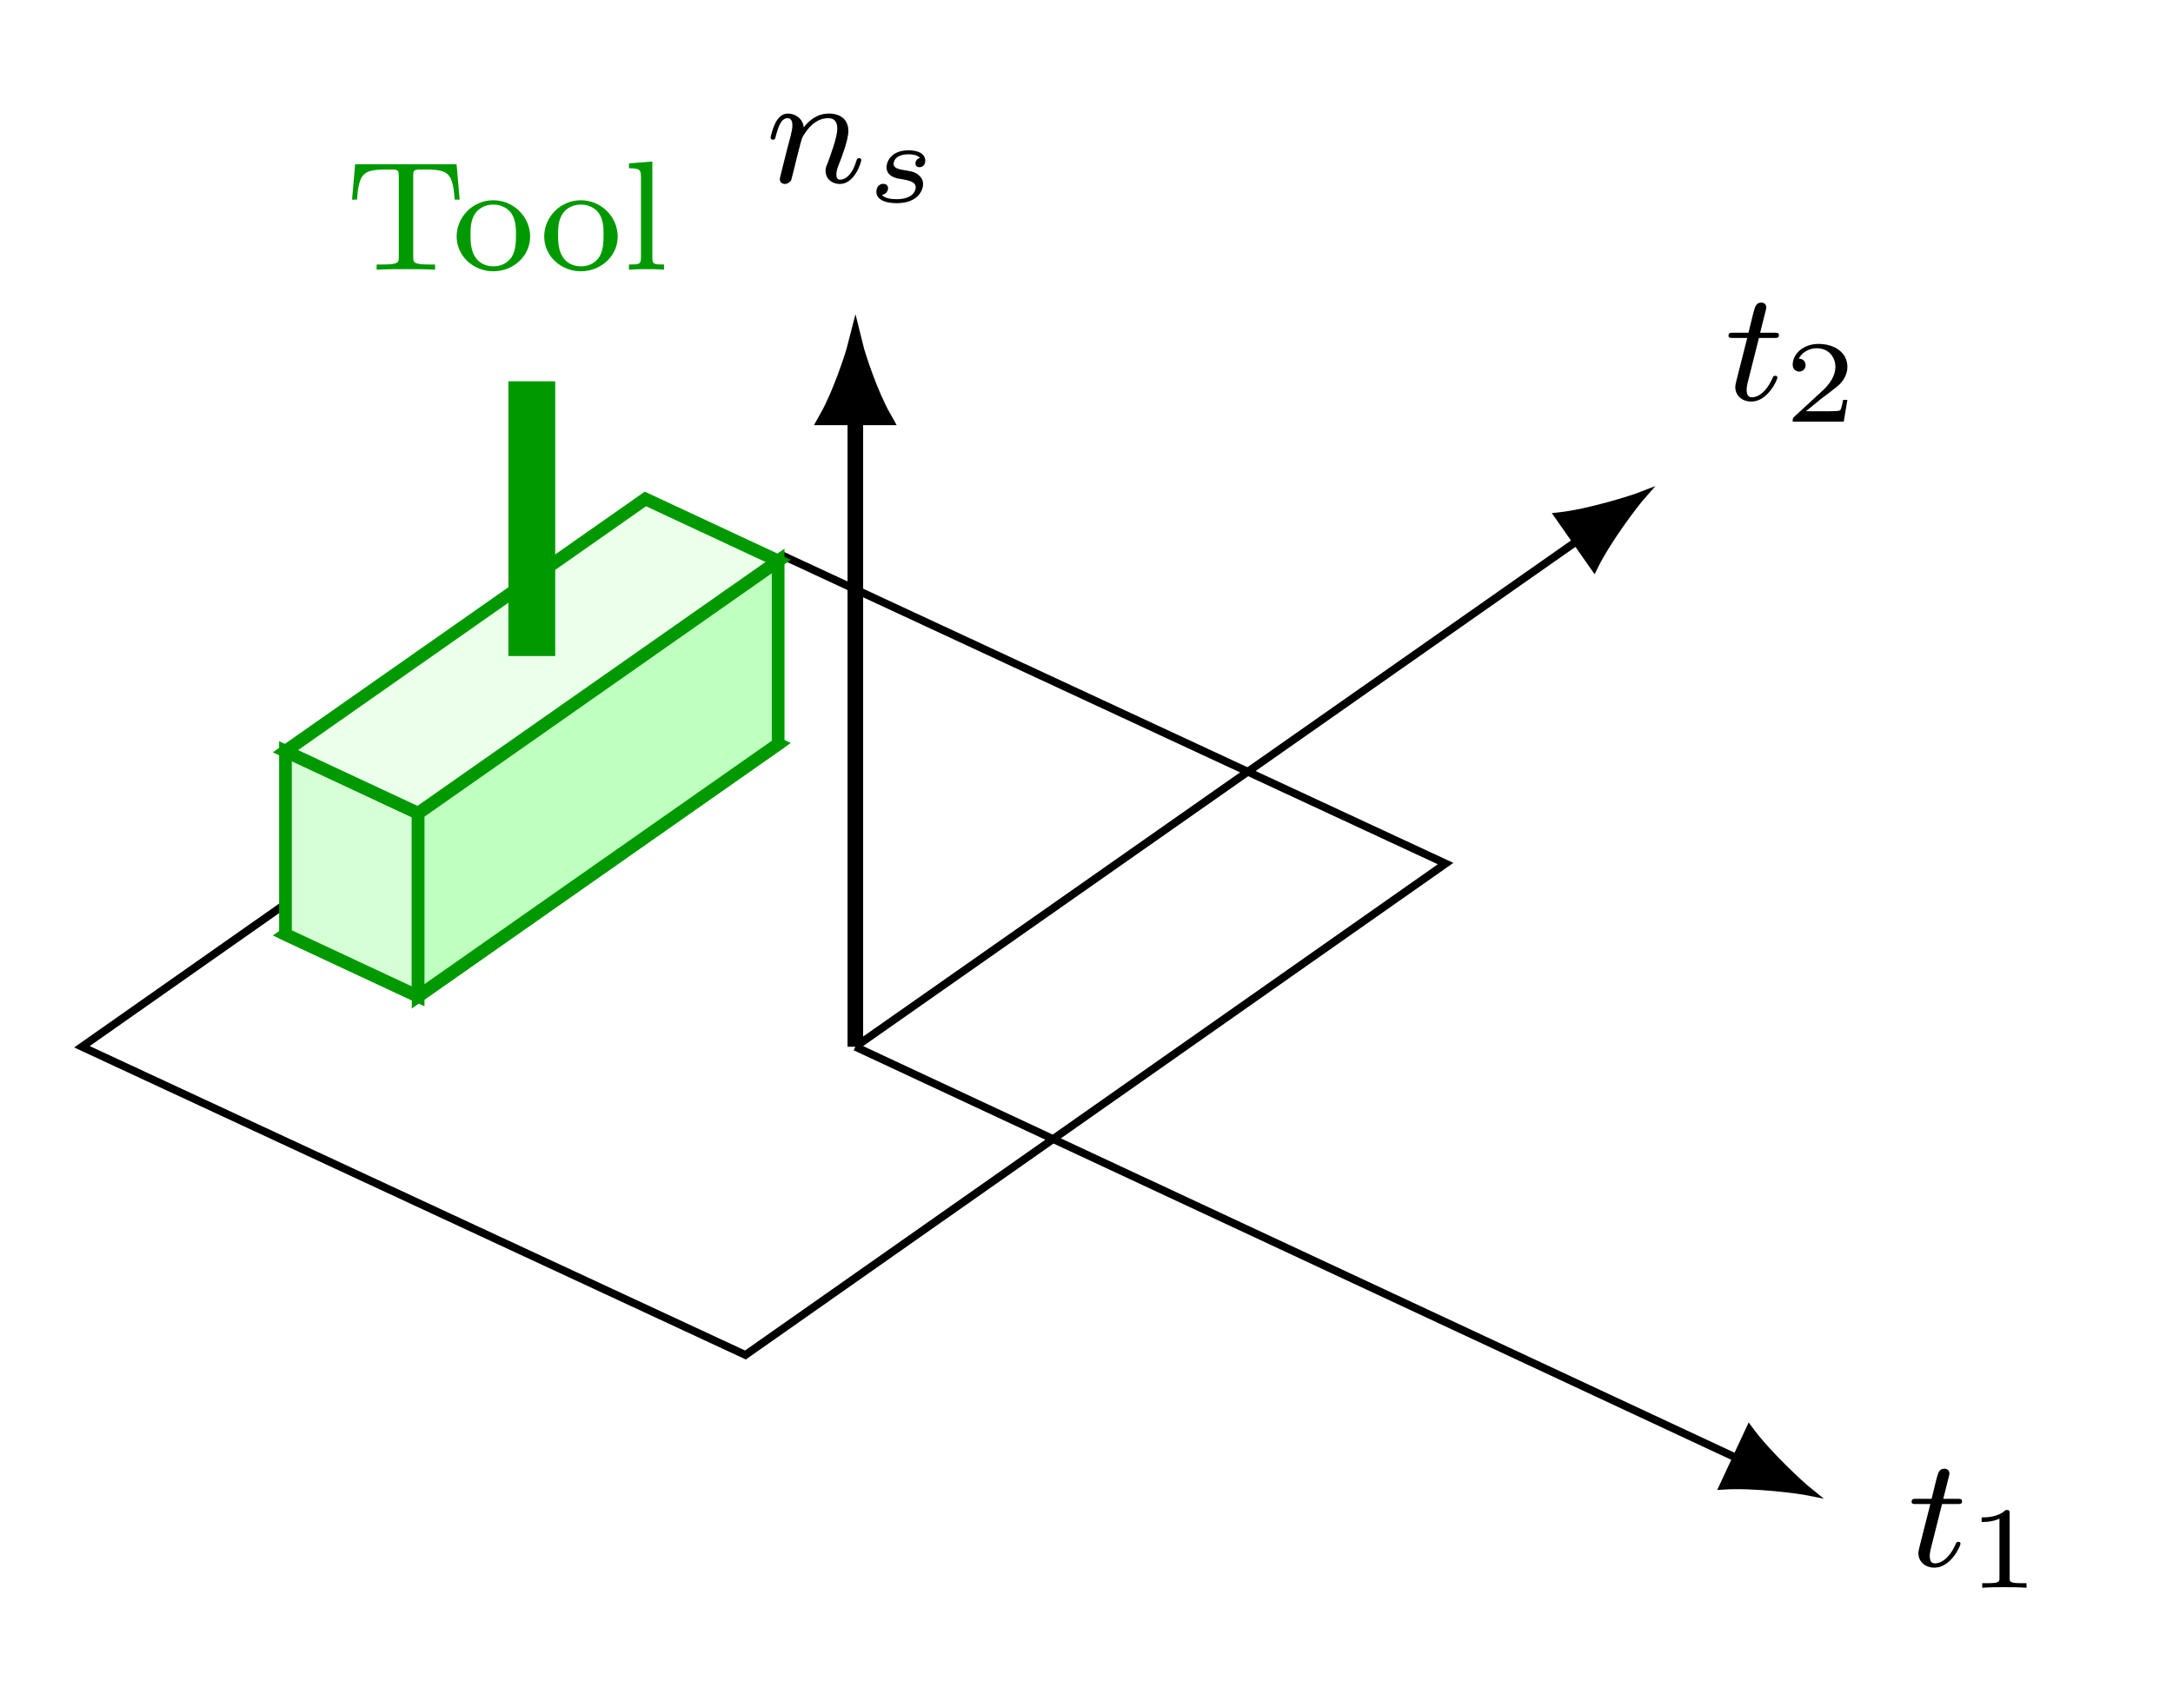
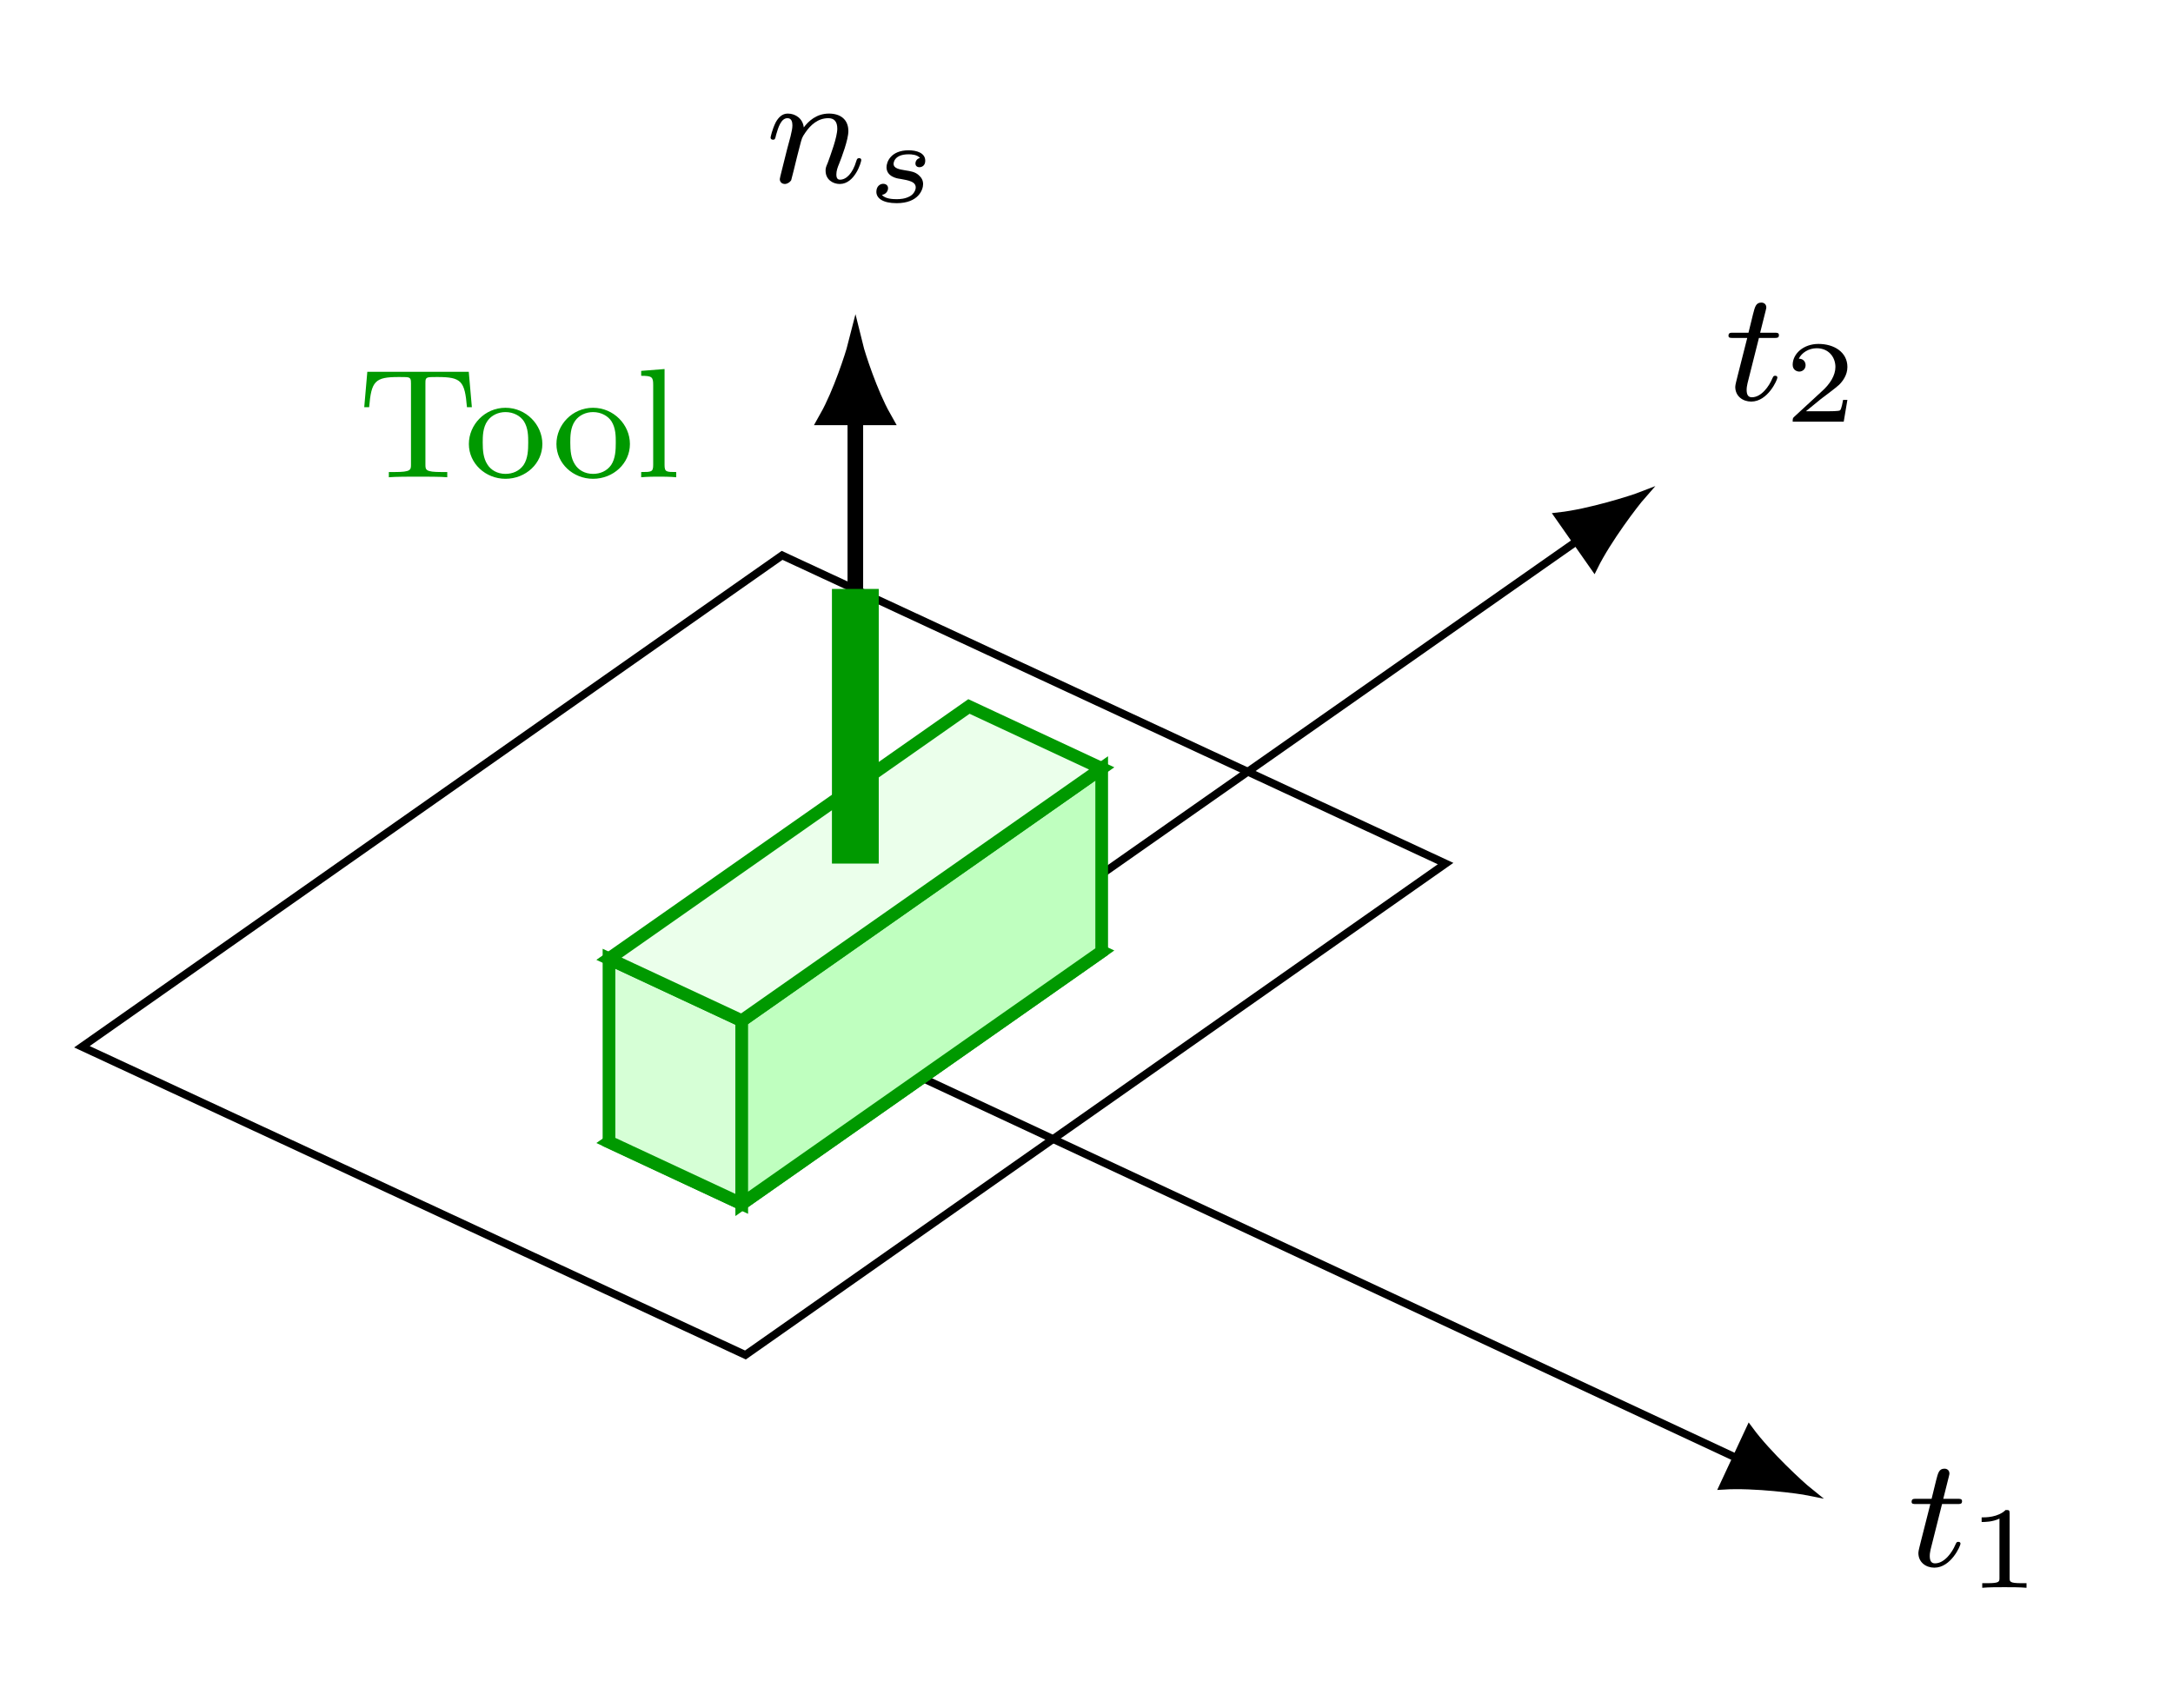
<svg xmlns="http://www.w3.org/2000/svg" xmlns:xlink="http://www.w3.org/1999/xlink" width="110.432" height="86.774" viewBox="0 0 110.432 86.774">
  <defs>
    <g>
      <g id="glyph-0-0">
+         <path d="M 1.75 -3.156 L 2.531 -3.156 C 2.672 -3.156 2.766 -3.156 2.766 -3.297 C 2.766 -3.422 2.672 -3.422 2.531 -3.422 L 1.812 -3.422 L 2.094 -4.547 C 2.125 -4.656 2.125 -4.703 2.125 -4.703 C 2.125 -4.875 2 -4.953 1.875 -4.953 C 1.594 -4.953 1.547 -4.734 1.453 -4.375 L 1.219 -3.422 L 0.453 -3.422 C 0.297 -3.422 0.203 -3.422 0.203 -3.266 C 0.203 -3.156 0.297 -3.156 0.438 -3.156 L 1.156 -3.156 L 0.672 -1.25 C 0.625 -1.047 0.547 -0.781 0.547 -0.672 C 0.547 -0.188 0.938 0.078 1.359 0.078 C 2.203 0.078 2.688 -1.031 2.688 -1.141 C 2.688 -1.219 2.625 -1.234 2.578 -1.234 C 2.484 -1.234 2.484 -1.203 2.422 -1.078 C 2.266 -0.703 1.875 -0.141 1.391 -0.141 C 1.219 -0.141 1.125 -0.25 1.125 -0.516 C 1.125 -0.672 1.156 -0.75 1.172 -0.859 Z M 1.75 -3.156 " />
+       </g>
+       <g id="glyph-0-1">
+         <path d="M 1.578 -1.297 C 1.609 -1.422 1.688 -1.719 1.719 -1.844 C 1.828 -2.266 1.828 -2.281 2 -2.531 C 2.266 -2.922 2.641 -3.266 3.172 -3.266 C 3.453 -3.266 3.625 -3.109 3.625 -2.734 C 3.625 -2.297 3.281 -1.391 3.141 -1 C 3.031 -0.75 3.031 -0.703 3.031 -0.594 C 3.031 -0.141 3.406 0.078 3.75 0.078 C 4.516 0.078 4.844 -1.031 4.844 -1.141 C 4.844 -1.219 4.781 -1.234 4.734 -1.234 C 4.641 -1.234 4.625 -1.188 4.594 -1.094 C 4.406 -0.453 4.078 -0.141 3.766 -0.141 C 3.641 -0.141 3.578 -0.219 3.578 -0.406 C 3.578 -0.594 3.641 -0.766 3.719 -0.953 C 3.844 -1.266 4.188 -2.172 4.188 -2.609 C 4.188 -3.203 3.781 -3.5 3.203 -3.5 C 2.562 -3.5 2.156 -3.109 1.922 -2.797 C 1.875 -3.234 1.516 -3.5 1.109 -3.5 C 0.828 -3.5 0.641 -3.312 0.5 -3.062 C 0.312 -2.688 0.234 -2.297 0.234 -2.281 C 0.234 -2.203 0.297 -2.172 0.359 -2.172 C 0.453 -2.172 0.469 -2.203 0.516 -2.422 C 0.625 -2.797 0.766 -3.266 1.094 -3.266 C 1.297 -3.266 1.344 -3.078 1.344 -2.906 C 1.344 -2.75 1.312 -2.609 1.25 -2.344 C 1.234 -2.281 1.109 -1.812 1.078 -1.703 L 0.781 -0.516 C 0.75 -0.391 0.703 -0.203 0.703 -0.172 C 0.703 0.016 0.859 0.078 0.953 0.078 C 1.094 0.078 1.219 -0.016 1.281 -0.109 C 1.297 -0.156 1.359 -0.422 1.406 -0.594 Z M 1.578 -1.297 " />
+       </g>
+       <g id="glyph-1-0">
+         <path d="M 2.141 -3.781 C 2.141 -3.953 2.109 -3.953 1.938 -3.953 C 1.547 -3.578 0.938 -3.578 0.719 -3.578 L 0.719 -3.344 C 0.875 -3.344 1.266 -3.344 1.625 -3.516 L 1.625 -0.5 C 1.625 -0.312 1.625 -0.234 1.016 -0.234 L 0.75 -0.234 L 0.75 0 C 1.078 -0.031 1.547 -0.031 1.875 -0.031 C 2.219 -0.031 2.672 -0.031 3 0 L 3 -0.234 L 2.75 -0.234 C 2.141 -0.234 2.141 -0.312 2.141 -0.5 Z M 2.141 -3.781 " />
+       </g>
+       <g id="glyph-1-1">
+         <path d="M 3.203 -1.109 L 2.984 -1.109 C 2.969 -1.031 2.906 -0.641 2.828 -0.578 C 2.781 -0.531 2.297 -0.531 2.219 -0.531 L 1.094 -0.531 L 1.859 -1.156 C 2.062 -1.312 2.594 -1.703 2.781 -1.875 C 2.953 -2.047 3.203 -2.359 3.203 -2.781 C 3.203 -3.531 2.531 -3.953 1.734 -3.953 C 0.969 -3.953 0.422 -3.453 0.422 -2.891 C 0.422 -2.594 0.688 -2.547 0.75 -2.547 C 0.906 -2.547 1.078 -2.656 1.078 -2.875 C 1.078 -3 1 -3.203 0.734 -3.203 C 0.875 -3.5 1.234 -3.734 1.641 -3.734 C 2.266 -3.734 2.594 -3.266 2.594 -2.781 C 2.594 -2.359 2.328 -1.922 1.906 -1.547 L 0.5 -0.25 C 0.438 -0.188 0.422 -0.188 0.422 0 L 3.016 0 Z M 3.203 -1.109 " />
+       </g>
+       <g id="glyph-2-0">
+         <path d="M 2.719 -2.234 C 2.547 -2.203 2.484 -2.047 2.484 -1.953 C 2.484 -1.859 2.547 -1.766 2.688 -1.766 C 2.812 -1.766 2.984 -1.844 2.984 -2.094 C 2.984 -2.5 2.531 -2.625 2.141 -2.625 C 1.234 -2.625 1.016 -2.031 1.016 -1.766 C 1.016 -1.281 1.562 -1.188 1.719 -1.172 C 2.156 -1.094 2.5 -1.031 2.5 -0.734 C 2.5 -0.609 2.406 -0.391 2.188 -0.281 C 1.953 -0.156 1.703 -0.141 1.531 -0.141 C 1.328 -0.141 0.953 -0.156 0.781 -0.359 C 0.984 -0.391 1.094 -0.547 1.094 -0.703 C 1.094 -0.828 1 -0.922 0.844 -0.922 C 0.688 -0.922 0.5 -0.797 0.5 -0.516 C 0.5 -0.188 0.828 0.062 1.531 0.062 C 2.641 0.062 2.875 -0.625 2.875 -0.906 C 2.875 -1.094 2.797 -1.234 2.656 -1.359 C 2.469 -1.531 2.25 -1.562 1.953 -1.609 C 1.672 -1.656 1.375 -1.703 1.375 -1.938 C 1.375 -1.953 1.375 -2.422 2.141 -2.422 C 2.281 -2.422 2.578 -2.406 2.719 -2.234 Z M 2.719 -2.234 " />
+       </g>
+       <g id="glyph-3-0">
        <path d="M 5.609 -5.359 L 0.453 -5.359 L 0.297 -3.562 L 0.547 -3.562 C 0.656 -4.891 0.844 -5.094 2.047 -5.094 C 2.203 -5.094 2.453 -5.094 2.516 -5.078 C 2.656 -5.047 2.672 -4.969 2.672 -4.766 L 2.672 -0.656 C 2.672 -0.375 2.672 -0.266 1.844 -0.266 L 1.547 -0.266 L 1.547 0 C 1.844 -0.031 2.688 -0.031 3.031 -0.031 C 3.375 -0.031 4.234 -0.031 4.516 0 L 4.516 -0.266 L 4.219 -0.266 C 3.406 -0.266 3.406 -0.375 3.406 -0.656 L 3.406 -4.766 C 3.406 -4.953 3.406 -5.047 3.562 -5.078 C 3.641 -5.094 3.859 -5.094 4.016 -5.094 C 5.234 -5.094 5.406 -4.891 5.516 -3.562 L 5.766 -3.562 Z M 5.609 -5.359 " />
      </g>
-       <g id="glyph-0-1">
+       <g id="glyph-3-1">
        <path d="M 3.969 -1.688 C 3.969 -2.672 3.141 -3.531 2.094 -3.531 C 1.047 -3.531 0.234 -2.672 0.234 -1.688 C 0.234 -0.703 1.078 0.078 2.094 0.078 C 3.125 0.078 3.969 -0.703 3.969 -1.688 Z M 2.094 -0.172 C 1.672 -0.172 1.344 -0.375 1.172 -0.656 C 0.969 -0.969 0.938 -1.359 0.938 -1.766 C 0.938 -2.062 0.938 -2.531 1.188 -2.875 C 1.391 -3.156 1.734 -3.312 2.094 -3.312 C 2.516 -3.312 2.859 -3.109 3.031 -2.844 C 3.25 -2.5 3.25 -2.078 3.25 -1.766 C 3.25 -1.391 3.234 -0.953 3.016 -0.625 C 2.797 -0.312 2.453 -0.172 2.094 -0.172 Z M 2.094 -0.172 " />
      </g>
-       <g id="glyph-0-2">
+       <g id="glyph-3-2">
        <path d="M 1.516 -5.5 L 0.328 -5.406 L 0.328 -5.156 C 0.875 -5.156 0.938 -5.094 0.938 -4.703 L 0.938 -0.625 C 0.938 -0.266 0.844 -0.266 0.328 -0.266 L 0.328 0 C 0.641 -0.031 1.078 -0.031 1.219 -0.031 C 1.375 -0.031 1.812 -0.031 2.109 0 L 2.109 -0.266 C 1.609 -0.266 1.516 -0.266 1.516 -0.625 Z M 1.516 -5.5 " />
-       </g>
-       <g id="glyph-1-0">
-         <path d="M 1.75 -3.156 L 2.531 -3.156 C 2.672 -3.156 2.766 -3.156 2.766 -3.297 C 2.766 -3.422 2.672 -3.422 2.531 -3.422 L 1.812 -3.422 L 2.094 -4.547 C 2.125 -4.656 2.125 -4.703 2.125 -4.703 C 2.125 -4.875 2 -4.953 1.875 -4.953 C 1.594 -4.953 1.547 -4.734 1.453 -4.375 L 1.219 -3.422 L 0.453 -3.422 C 0.297 -3.422 0.203 -3.422 0.203 -3.266 C 0.203 -3.156 0.297 -3.156 0.438 -3.156 L 1.156 -3.156 L 0.672 -1.25 C 0.625 -1.047 0.547 -0.781 0.547 -0.672 C 0.547 -0.188 0.938 0.078 1.359 0.078 C 2.203 0.078 2.688 -1.031 2.688 -1.141 C 2.688 -1.219 2.625 -1.234 2.578 -1.234 C 2.484 -1.234 2.484 -1.203 2.422 -1.078 C 2.266 -0.703 1.875 -0.141 1.391 -0.141 C 1.219 -0.141 1.125 -0.25 1.125 -0.516 C 1.125 -0.672 1.156 -0.75 1.172 -0.859 Z M 1.75 -3.156 " />
-       </g>
-       <g id="glyph-1-1">
-         <path d="M 1.578 -1.297 C 1.609 -1.422 1.688 -1.719 1.719 -1.844 C 1.828 -2.266 1.828 -2.281 2 -2.531 C 2.266 -2.922 2.641 -3.266 3.172 -3.266 C 3.453 -3.266 3.625 -3.109 3.625 -2.734 C 3.625 -2.297 3.281 -1.391 3.141 -1 C 3.031 -0.75 3.031 -0.703 3.031 -0.594 C 3.031 -0.141 3.406 0.078 3.75 0.078 C 4.516 0.078 4.844 -1.031 4.844 -1.141 C 4.844 -1.219 4.781 -1.234 4.734 -1.234 C 4.641 -1.234 4.625 -1.188 4.594 -1.094 C 4.406 -0.453 4.078 -0.141 3.766 -0.141 C 3.641 -0.141 3.578 -0.219 3.578 -0.406 C 3.578 -0.594 3.641 -0.766 3.719 -0.953 C 3.844 -1.266 4.188 -2.172 4.188 -2.609 C 4.188 -3.203 3.781 -3.5 3.203 -3.5 C 2.562 -3.5 2.156 -3.109 1.922 -2.797 C 1.875 -3.234 1.516 -3.5 1.109 -3.5 C 0.828 -3.5 0.641 -3.312 0.5 -3.062 C 0.312 -2.688 0.234 -2.297 0.234 -2.281 C 0.234 -2.203 0.297 -2.172 0.359 -2.172 C 0.453 -2.172 0.469 -2.203 0.516 -2.422 C 0.625 -2.797 0.766 -3.266 1.094 -3.266 C 1.297 -3.266 1.344 -3.078 1.344 -2.906 C 1.344 -2.75 1.312 -2.609 1.25 -2.344 C 1.234 -2.281 1.109 -1.812 1.078 -1.703 L 0.781 -0.516 C 0.75 -0.391 0.703 -0.203 0.703 -0.172 C 0.703 0.016 0.859 0.078 0.953 0.078 C 1.094 0.078 1.219 -0.016 1.281 -0.109 C 1.297 -0.156 1.359 -0.422 1.406 -0.594 Z M 1.578 -1.297 " />
-       </g>
-       <g id="glyph-2-0">
-         <path d="M 2.141 -3.781 C 2.141 -3.953 2.109 -3.953 1.938 -3.953 C 1.547 -3.578 0.938 -3.578 0.719 -3.578 L 0.719 -3.344 C 0.875 -3.344 1.266 -3.344 1.625 -3.516 L 1.625 -0.5 C 1.625 -0.312 1.625 -0.234 1.016 -0.234 L 0.75 -0.234 L 0.75 0 C 1.078 -0.031 1.547 -0.031 1.875 -0.031 C 2.219 -0.031 2.672 -0.031 3 0 L 3 -0.234 L 2.75 -0.234 C 2.141 -0.234 2.141 -0.312 2.141 -0.5 Z M 2.141 -3.781 " />
-       </g>
-       <g id="glyph-2-1">
-         <path d="M 3.203 -1.109 L 2.984 -1.109 C 2.969 -1.031 2.906 -0.641 2.828 -0.578 C 2.781 -0.531 2.297 -0.531 2.219 -0.531 L 1.094 -0.531 L 1.859 -1.156 C 2.062 -1.312 2.594 -1.703 2.781 -1.875 C 2.953 -2.047 3.203 -2.359 3.203 -2.781 C 3.203 -3.531 2.531 -3.953 1.734 -3.953 C 0.969 -3.953 0.422 -3.453 0.422 -2.891 C 0.422 -2.594 0.688 -2.547 0.75 -2.547 C 0.906 -2.547 1.078 -2.656 1.078 -2.875 C 1.078 -3 1 -3.203 0.734 -3.203 C 0.875 -3.5 1.234 -3.734 1.641 -3.734 C 2.266 -3.734 2.594 -3.266 2.594 -2.781 C 2.594 -2.359 2.328 -1.922 1.906 -1.547 L 0.5 -0.25 C 0.438 -0.188 0.422 -0.188 0.422 0 L 3.016 0 Z M 3.203 -1.109 " />
-       </g>
-       <g id="glyph-3-0">
-         <path d="M 2.719 -2.234 C 2.547 -2.203 2.484 -2.047 2.484 -1.953 C 2.484 -1.859 2.547 -1.766 2.688 -1.766 C 2.812 -1.766 2.984 -1.844 2.984 -2.094 C 2.984 -2.5 2.531 -2.625 2.141 -2.625 C 1.234 -2.625 1.016 -2.031 1.016 -1.766 C 1.016 -1.281 1.562 -1.188 1.719 -1.172 C 2.156 -1.094 2.5 -1.031 2.5 -0.734 C 2.5 -0.609 2.406 -0.391 2.188 -0.281 C 1.953 -0.156 1.703 -0.141 1.531 -0.141 C 1.328 -0.141 0.953 -0.156 0.781 -0.359 C 0.984 -0.391 1.094 -0.547 1.094 -0.703 C 1.094 -0.828 1 -0.922 0.844 -0.922 C 0.688 -0.922 0.5 -0.797 0.5 -0.516 C 0.5 -0.188 0.828 0.062 1.531 0.062 C 2.641 0.062 2.875 -0.625 2.875 -0.906 C 2.875 -1.094 2.797 -1.234 2.656 -1.359 C 2.469 -1.531 2.25 -1.562 1.953 -1.609 C 1.672 -1.656 1.375 -1.703 1.375 -1.938 C 1.375 -1.953 1.375 -2.422 2.141 -2.422 C 2.281 -2.422 2.578 -2.406 2.719 -2.234 Z M 2.719 -2.234 " />
      </g>
    </g>
  </defs>
  <path fill="none" stroke-width="0.399" stroke-linecap="butt" stroke-linejoin="miter" stroke="rgb(0%, 0%, 0%)" stroke-opacity="1" stroke-miterlimit="10" d="M -39.506 -0.001 L -5.613 -15.745 L 30.152 9.356 L -3.74 25.1 Z M -39.506 -0.001 " transform="matrix(0.994883, 0, 0, -0.994883, 43.46743, 53.19456)" />
-   <path fill-rule="nonzero" fill="rgb(92%, 100%, 92%)" fill-opacity="1" stroke-width="0.648" stroke-linecap="butt" stroke-linejoin="miter" stroke="rgb(0%, 59.999%, 0%)" stroke-opacity="1" stroke-miterlimit="10" d="M -29.109 5.74 L -22.332 2.575 L -3.941 15.461 L -10.722 18.63 Z M -29.109 5.74 " transform="matrix(0.994883, 0, 0, -0.994883, 43.46743, 53.19456)" />
-   <path fill-rule="nonzero" fill="rgb(84%, 100%, 84%)" fill-opacity="1" stroke-width="0.648" stroke-linecap="butt" stroke-linejoin="miter" stroke="rgb(0%, 59.999%, 0%)" stroke-opacity="1" stroke-miterlimit="10" d="M -29.109 5.74 L -22.332 2.575 L -22.332 11.931 L -29.109 15.096 Z M -29.109 5.74 " transform="matrix(0.994883, 0, 0, -0.994883, 43.46743, 53.19456)" />
-   <path fill-rule="nonzero" fill="rgb(75%, 100%, 75%)" fill-opacity="1" stroke-width="0.648" stroke-linecap="butt" stroke-linejoin="miter" stroke="rgb(0%, 59.999%, 0%)" stroke-opacity="1" stroke-miterlimit="10" d="M -22.332 2.575 L -3.941 15.461 L -3.941 24.818 L -22.332 11.931 Z M -22.332 2.575 " transform="matrix(0.994883, 0, 0, -0.994883, 43.46743, 53.19456)" />
-   <path fill-rule="nonzero" fill="rgb(92%, 100%, 92%)" fill-opacity="1" stroke-width="0.648" stroke-linecap="butt" stroke-linejoin="miter" stroke="rgb(0%, 59.999%, 0%)" stroke-opacity="1" stroke-miterlimit="10" d="M -29.109 15.096 L -22.332 11.931 L -3.941 24.818 L -10.722 27.982 Z M -29.109 15.096 " transform="matrix(0.994883, 0, 0, -0.994883, 43.46743, 53.19456)" />
-   <path fill="none" stroke-width="2.391" stroke-linecap="butt" stroke-linejoin="miter" stroke="rgb(0%, 59.999%, 0%)" stroke-opacity="1" stroke-miterlimit="10" d="M -16.525 19.957 L -16.525 33.99 " transform="matrix(0.994883, 0, 0, -0.994883, 43.46743, 53.19456)" />
-   <g fill="rgb(0%, 59.999%, 0%)" fill-opacity="1">
-     <use xlink:href="#glyph-0-0" x="17.594" y="13.708" />
-   </g>
-   <g fill="rgb(0%, 59.999%, 0%)" fill-opacity="1">
-     <use xlink:href="#glyph-0-1" x="22.973" y="13.708" />
-   </g>
-   <g fill="rgb(0%, 59.999%, 0%)" fill-opacity="1">
-     <use xlink:href="#glyph-0-1" x="27.423" y="13.708" />
-     <use xlink:href="#glyph-0-2" x="31.636" y="13.708" />
-   </g>
  <path fill="none" stroke-width="0.399" stroke-linecap="butt" stroke-linejoin="miter" stroke="rgb(0%, 0%, 0%)" stroke-opacity="1" stroke-miterlimit="10" d="M 0.001 -0.001 L 45.009 -21.003 " transform="matrix(0.994883, 0, 0, -0.994883, 43.46743, 53.19456)" />
  <path fill-rule="nonzero" fill="rgb(0%, 0%, 0%)" fill-opacity="1" stroke-width="0.399" stroke-linecap="butt" stroke-linejoin="miter" stroke="rgb(0%, 0%, 0%)" stroke-opacity="1" stroke-miterlimit="10" d="M 4.08 -0 C 3.58 0.122 1.377 0.814 -0.001 1.567 L 0 -1.565 C 1.379 -0.814 3.581 -0.12 4.08 -0 Z M 4.08 -0 " transform="matrix(0.901563, 0.420636, 0.420636, -0.901563, 88.24787, 74.08857)" />
  <g fill="rgb(0%, 0%, 0%)" fill-opacity="1">
-     <use xlink:href="#glyph-1-0" x="96.945" y="79.59" />
+     <use xlink:href="#glyph-0-0" x="96.945" y="79.59" />
  </g>
  <g fill="rgb(0%, 0%, 0%)" fill-opacity="1">
-     <use xlink:href="#glyph-2-0" x="99.988" y="80.691" />
+     <use xlink:href="#glyph-1-0" x="99.988" y="80.691" />
  </g>
  <path fill="none" stroke-width="0.399" stroke-linecap="butt" stroke-linejoin="miter" stroke="rgb(0%, 0%, 0%)" stroke-opacity="1" stroke-miterlimit="10" d="M 0.001 -0.001 L 36.834 25.811 " transform="matrix(0.994883, 0, 0, -0.994883, 43.46743, 53.19456)" />
  <path fill-rule="nonzero" fill="rgb(0%, 0%, 0%)" fill-opacity="1" stroke-width="0.399" stroke-linecap="butt" stroke-linejoin="miter" stroke="rgb(0%, 0%, 0%)" stroke-opacity="1" stroke-miterlimit="10" d="M 4.083 0.001 C 3.579 0.124 1.378 0.813 0.002 1.567 L 0.001 -1.568 C 1.379 -0.813 3.58 -0.121 4.083 0.001 Z M 4.083 0.001 " transform="matrix(0.814729, -0.570933, -0.570933, -0.814729, 80.1115, 27.5157)" />
  <g fill="rgb(0%, 0%, 0%)" fill-opacity="1">
-     <use xlink:href="#glyph-1-0" x="87.639" y="20.33" />
+     <use xlink:href="#glyph-0-0" x="87.639" y="20.33" />
  </g>
  <g fill="rgb(0%, 0%, 0%)" fill-opacity="1">
-     <use xlink:href="#glyph-2-1" x="90.682" y="21.431" />
+     <use xlink:href="#glyph-1-1" x="90.682" y="21.431" />
  </g>
  <path fill="none" stroke-width="0.797" stroke-linecap="butt" stroke-linejoin="miter" stroke="rgb(0%, 0%, 0%)" stroke-opacity="1" stroke-miterlimit="10" d="M 0.001 -0.001 L 0.001 32.148 " transform="matrix(0.994883, 0, 0, -0.994883, 43.46743, 53.19456)" />
  <path fill-rule="nonzero" fill="rgb(0%, 0%, 0%)" fill-opacity="1" stroke-width="0.797" stroke-linecap="butt" stroke-linejoin="miter" stroke="rgb(0%, 0%, 0%)" stroke-opacity="1" stroke-miterlimit="10" d="M 3.629 -0.001 C 3.181 0.113 1.222 0.745 0.001 1.432 L 0.001 -1.431 C 1.222 -0.743 3.181 -0.111 3.629 -0.001 Z M 3.629 -0.001 " transform="matrix(0, -0.994883, -0.994883, 0, 43.46743, 21.21203)" />
  <g fill="rgb(0%, 0%, 0%)" fill-opacity="1">
-     <use xlink:href="#glyph-1-1" x="38.926" y="9.272" />
+     <use xlink:href="#glyph-0-1" x="38.926" y="9.272" />
  </g>
  <g fill="rgb(0%, 0%, 0%)" fill-opacity="1">
-     <use xlink:href="#glyph-3-0" x="44.037" y="10.263" />
+     <use xlink:href="#glyph-2-0" x="44.037" y="10.263" />
+   </g>
+   <path fill-rule="nonzero" fill="rgb(92%, 100%, 92%)" fill-opacity="1" stroke-width="0.648" stroke-linecap="butt" stroke-linejoin="miter" stroke="rgb(0%, 59.999%, 0%)" stroke-opacity="1" stroke-miterlimit="10" d="M -12.583 -4.862 L -5.802 -8.026 L 12.585 4.86 L 5.804 8.025 Z M -12.583 -4.862 " transform="matrix(0.994883, 0, 0, -0.994883, 43.46743, 53.19456)" />
+   <path fill-rule="nonzero" fill="rgb(84%, 100%, 84%)" fill-opacity="1" stroke-width="0.648" stroke-linecap="butt" stroke-linejoin="miter" stroke="rgb(0%, 59.999%, 0%)" stroke-opacity="1" stroke-miterlimit="10" d="M -12.583 -4.862 L -5.802 -8.026 L -5.802 1.33 L -12.583 4.495 Z M -12.583 -4.862 " transform="matrix(0.994883, 0, 0, -0.994883, 43.46743, 53.19456)" />
+   <path fill-rule="nonzero" fill="rgb(75%, 100%, 75%)" fill-opacity="1" stroke-width="0.648" stroke-linecap="butt" stroke-linejoin="miter" stroke="rgb(0%, 59.999%, 0%)" stroke-opacity="1" stroke-miterlimit="10" d="M -5.802 -8.026 L 12.585 4.86 L 12.585 14.217 L -5.802 1.33 Z M -5.802 -8.026 " transform="matrix(0.994883, 0, 0, -0.994883, 43.46743, 53.19456)" />
+   <path fill-rule="nonzero" fill="rgb(92%, 100%, 92%)" fill-opacity="1" stroke-width="0.648" stroke-linecap="butt" stroke-linejoin="miter" stroke="rgb(0%, 59.999%, 0%)" stroke-opacity="1" stroke-miterlimit="10" d="M -12.583 4.495 L -5.802 1.33 L 12.585 14.217 L 5.804 17.381 Z M -12.583 4.495 " transform="matrix(0.994883, 0, 0, -0.994883, 43.46743, 53.19456)" />
+   <path fill="none" stroke-width="2.391" stroke-linecap="butt" stroke-linejoin="miter" stroke="rgb(0%, 59.999%, 0%)" stroke-opacity="1" stroke-miterlimit="10" d="M 0.001 9.356 L 0.001 23.385 " transform="matrix(0.994883, 0, 0, -0.994883, 43.46743, 53.19456)" />
+   <g fill="rgb(0%, 59.999%, 0%)" fill-opacity="1">
+     <use xlink:href="#glyph-3-0" x="18.214" y="24.254" />
+   </g>
+   <g fill="rgb(0%, 59.999%, 0%)" fill-opacity="1">
+     <use xlink:href="#glyph-3-1" x="23.594" y="24.254" />
+   </g>
+   <g fill="rgb(0%, 59.999%, 0%)" fill-opacity="1">
+     <use xlink:href="#glyph-3-1" x="28.044" y="24.254" />
+     <use xlink:href="#glyph-3-2" x="32.257" y="24.254" />
  </g>
</svg>
